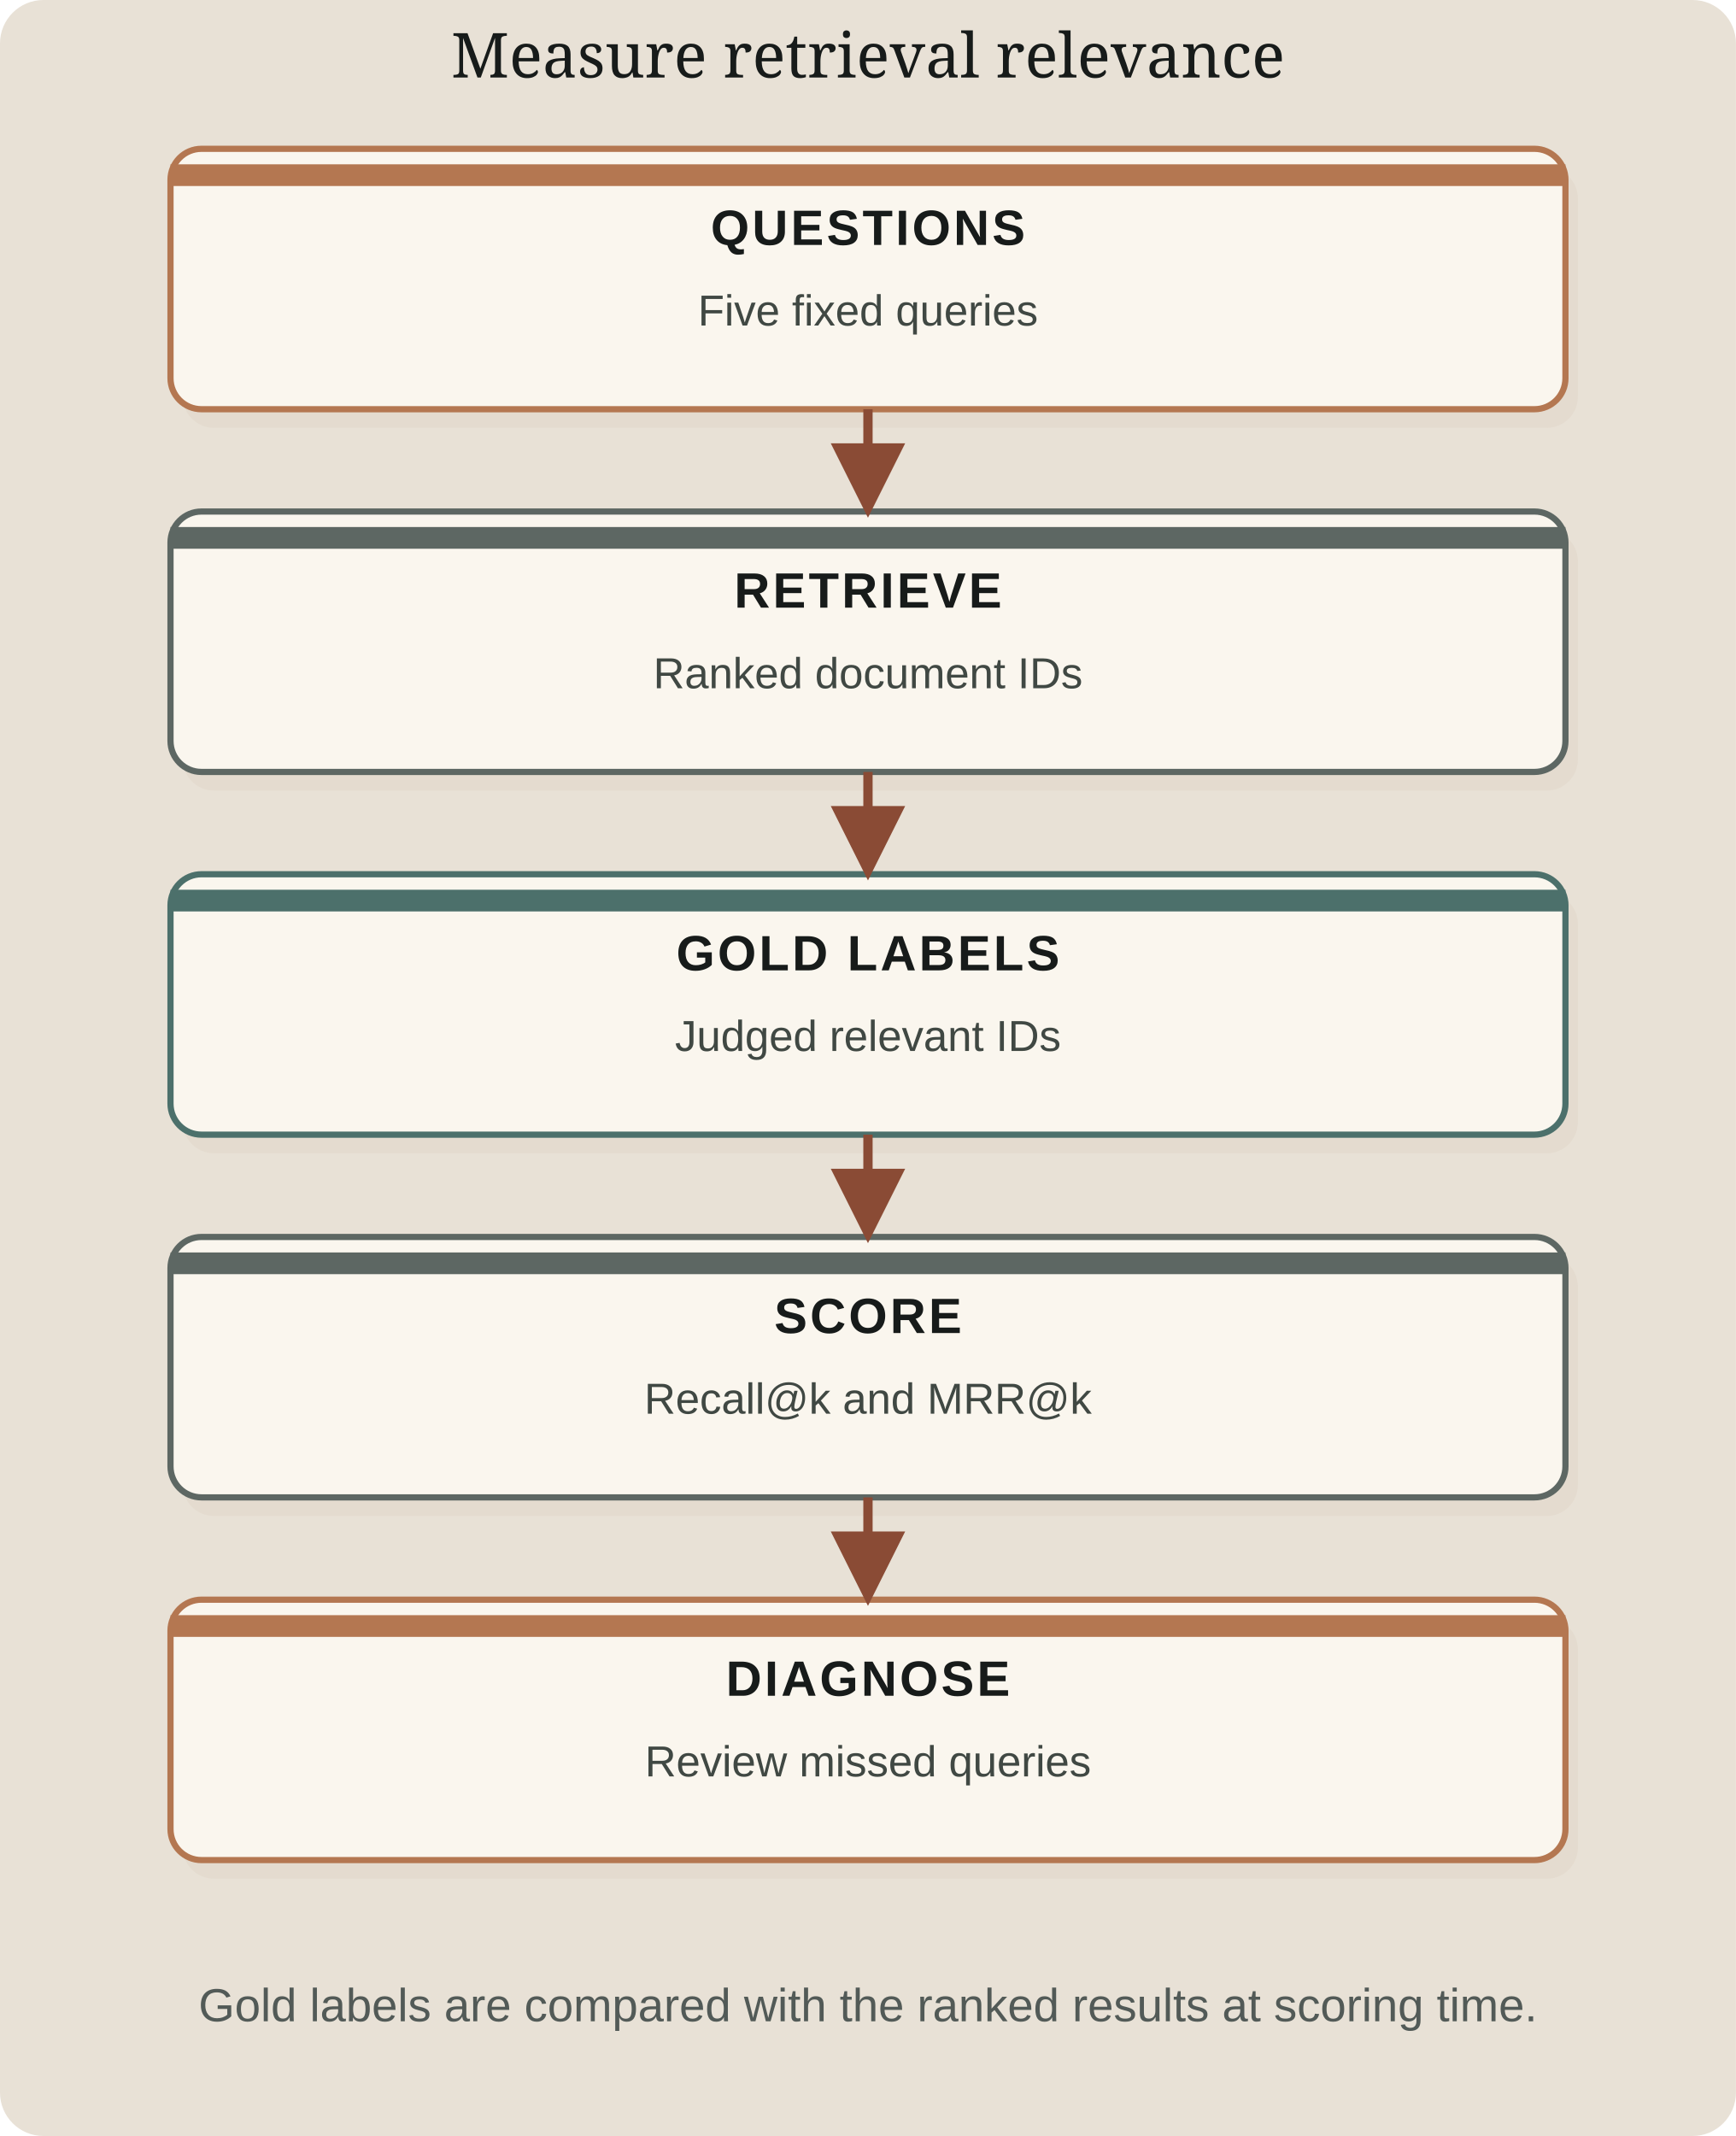
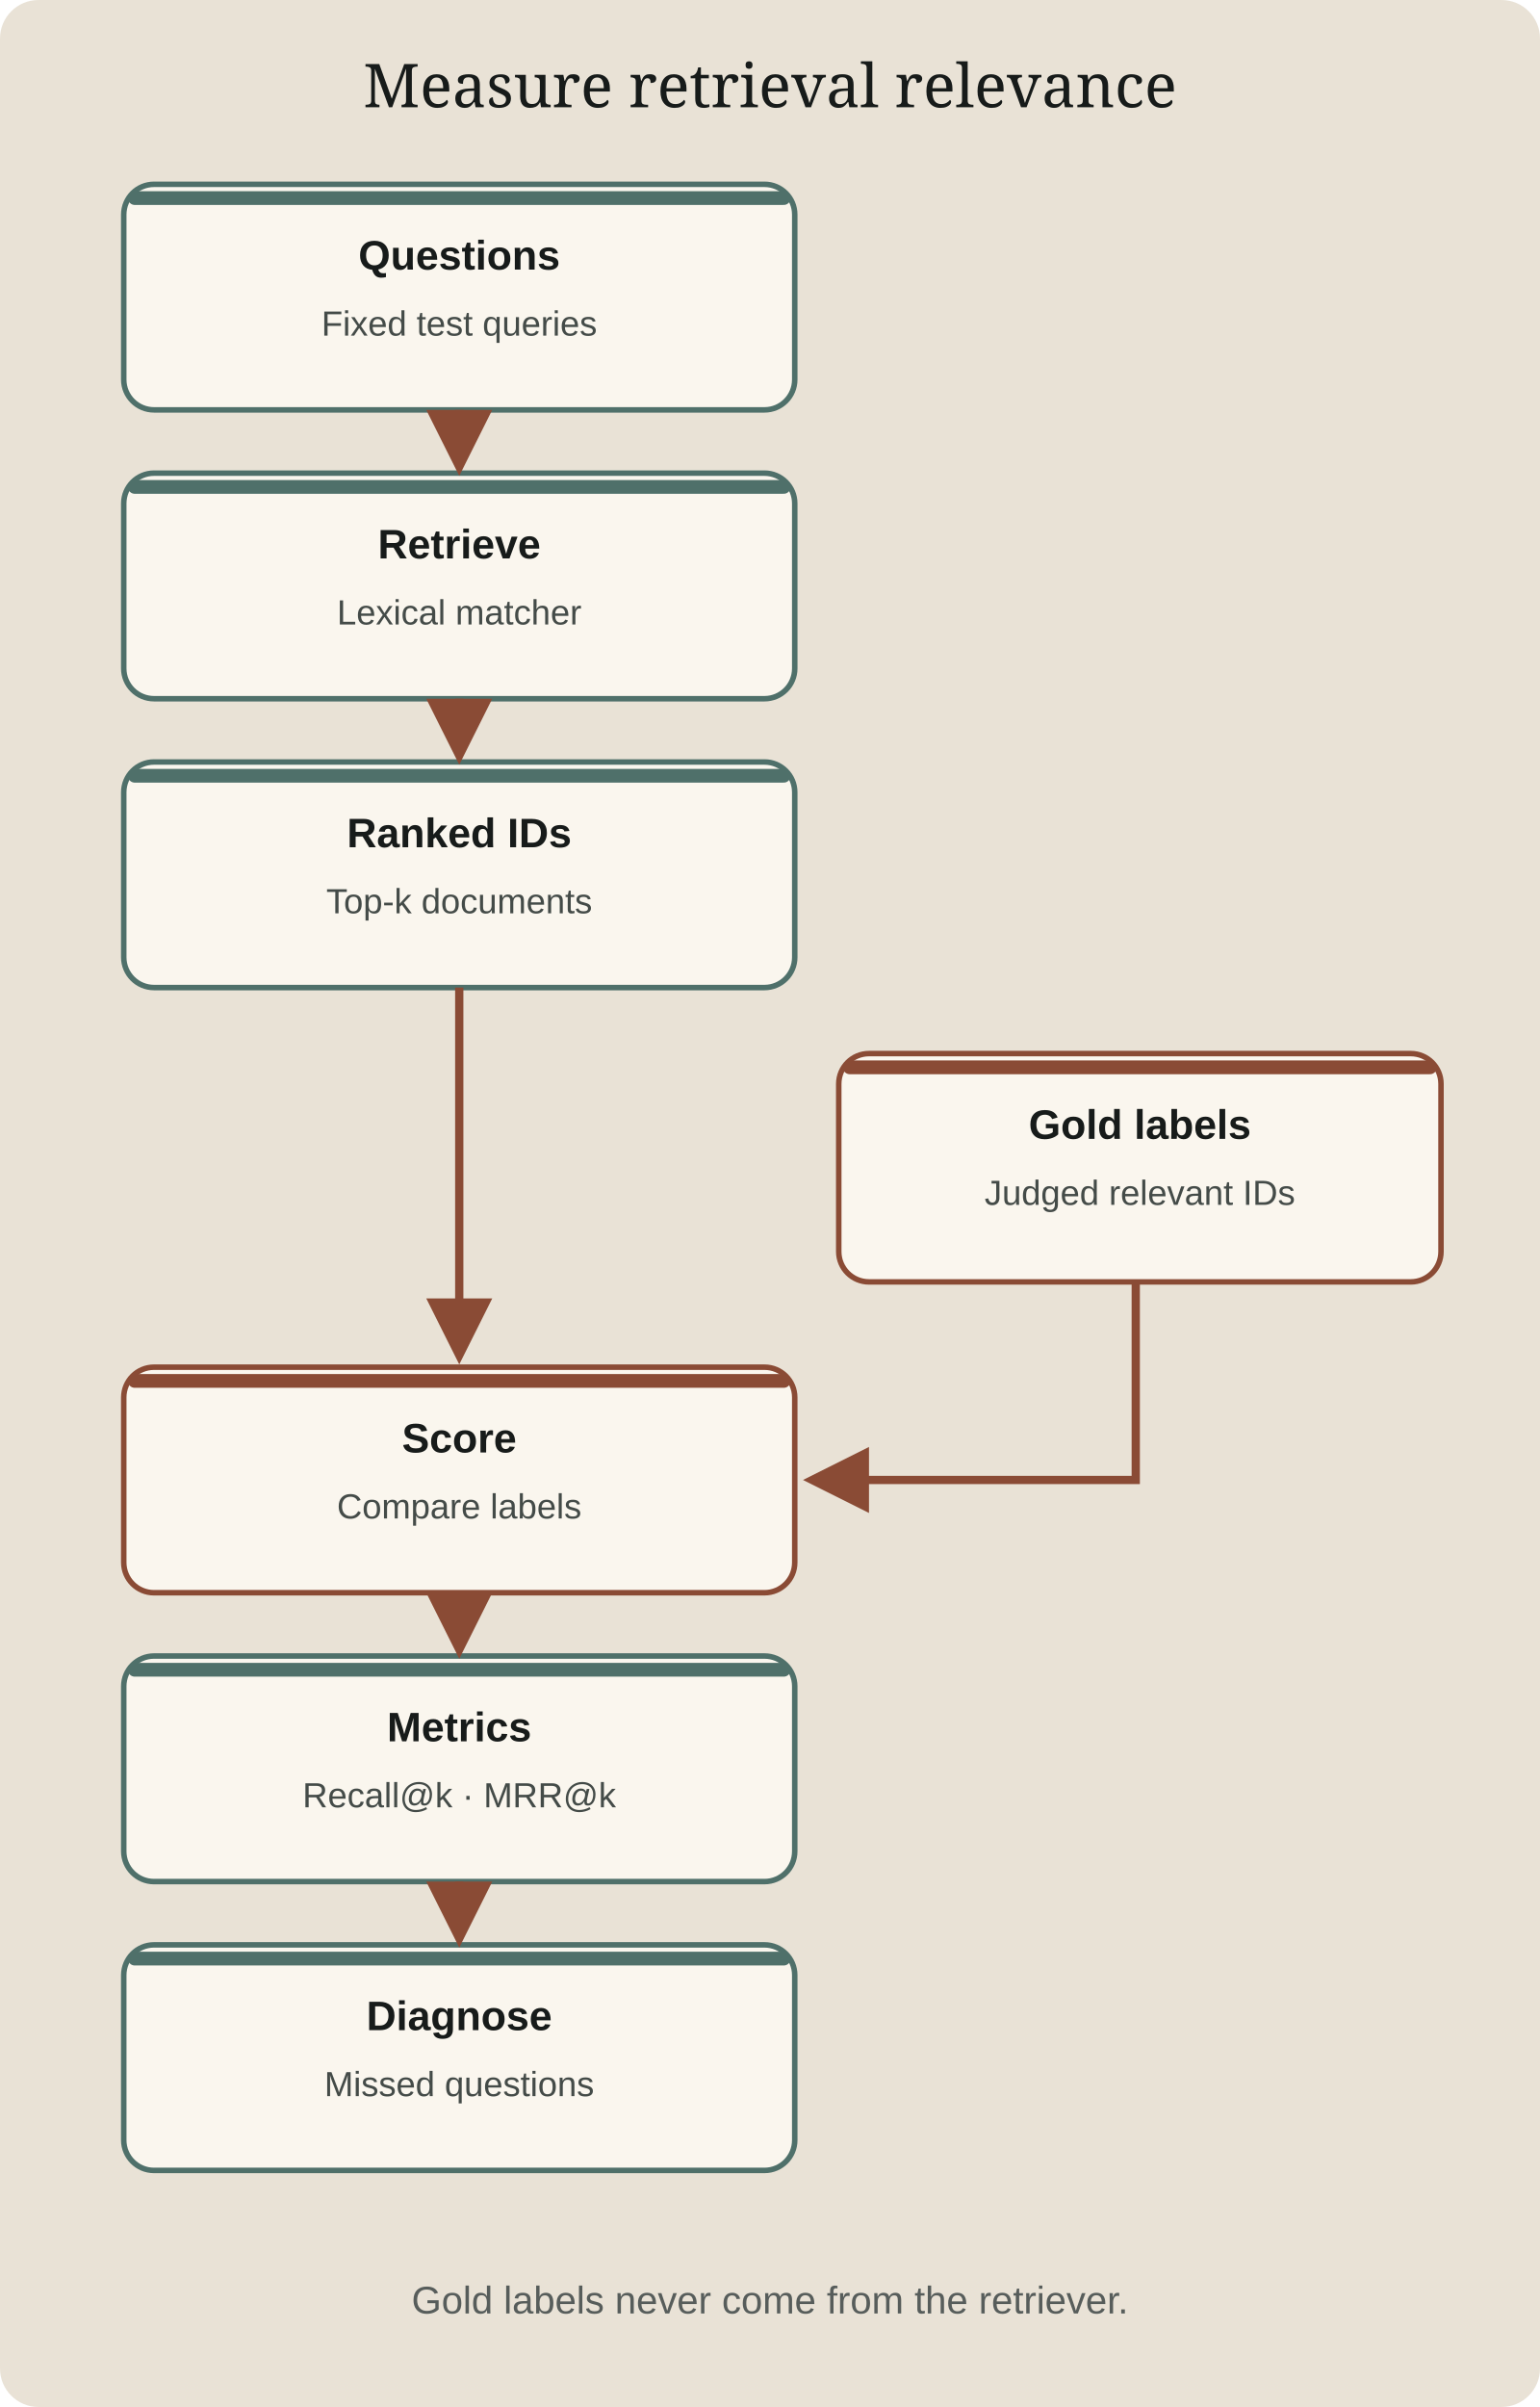
- <svg xmlns="http://www.w3.org/2000/svg" viewBox="0 0 560 689" role="img" aria-label="RAG retrieval evaluation diagram">
+ <svg xmlns="http://www.w3.org/2000/svg" viewBox="0 0 560 875" role="img" aria-label="Mobile RAG retrieval evaluation with independent relevance labels">
  <defs>
-     <marker id="arrow" markerWidth="8" markerHeight="8" refX="6" refY="4" orient="auto">
+     <marker id="arr" markerWidth="8" markerHeight="8" refX="6" refY="4" orient="auto">
      <path d="M0 0L8 4L0 8Z" fill="#8a4b35" />
    </marker>
  </defs>
-   <rect width="560" height="689" rx="14" fill="#e8e1d6" />
-   <text x="280" y="25" text-anchor="middle" fill="#171b1a" font-family="Georgia,serif" font-size="20">Measure retrieval relevance</text>
-   <rect x="59" y="54" width="450" height="84" rx="10" fill="#d8caba" opacity=".26" />
-   <rect x="55" y="48" width="450" height="84" rx="10" fill="#faf6ee" stroke="#b47751" stroke-width="2" />
-   <path d="M55 53h450v7H55Z" fill="#b47751" />
-   <text x="280" y="79" text-anchor="middle" font-family="Arial,sans-serif" font-weight="700" font-size="16" fill="#171b1a" letter-spacing=".9">QUESTIONS</text>
-   <text x="280" y="105" text-anchor="middle" font-family="Arial,sans-serif" font-size="14" fill="#404843">Five fixed queries</text>
-   <rect x="59" y="171" width="450" height="84" rx="10" fill="#d8caba" opacity=".26" />
-   <rect x="55" y="165" width="450" height="84" rx="10" fill="#faf6ee" stroke="#5d6763" stroke-width="2" />
-   <path d="M55 170h450v7H55Z" fill="#5d6763" />
-   <text x="280" y="196" text-anchor="middle" font-family="Arial,sans-serif" font-weight="700" font-size="16" fill="#171b1a" letter-spacing=".9">RETRIEVE</text>
-   <text x="280" y="222" text-anchor="middle" font-family="Arial,sans-serif" font-size="14" fill="#404843">Ranked document IDs</text>
-   <rect x="59" y="288" width="450" height="84" rx="10" fill="#d8caba" opacity=".26" />
-   <rect x="55" y="282" width="450" height="84" rx="10" fill="#faf6ee" stroke="#4c706b" stroke-width="2" />
-   <path d="M55 287h450v7H55Z" fill="#4c706b" />
-   <text x="280" y="313" text-anchor="middle" font-family="Arial,sans-serif" font-weight="700" font-size="16" fill="#171b1a" letter-spacing=".9">GOLD LABELS</text>
-   <text x="280" y="339" text-anchor="middle" font-family="Arial,sans-serif" font-size="14" fill="#404843">Judged relevant IDs</text>
-   <rect x="59" y="405" width="450" height="84" rx="10" fill="#d8caba" opacity=".26" />
-   <rect x="55" y="399" width="450" height="84" rx="10" fill="#faf6ee" stroke="#5d6763" stroke-width="2" />
-   <path d="M55 404h450v7H55Z" fill="#5d6763" />
-   <text x="280" y="430" text-anchor="middle" font-family="Arial,sans-serif" font-weight="700" font-size="16" fill="#171b1a" letter-spacing=".9">SCORE</text>
-   <text x="280" y="456" text-anchor="middle" font-family="Arial,sans-serif" font-size="14" fill="#404843">Recall@k and MRR@k</text>
-   <rect x="59" y="522" width="450" height="84" rx="10" fill="#d8caba" opacity=".26" />
-   <rect x="55" y="516" width="450" height="84" rx="10" fill="#faf6ee" stroke="#b47751" stroke-width="2" />
-   <path d="M55 521h450v7H55Z" fill="#b47751" />
-   <text x="280" y="547" text-anchor="middle" font-family="Arial,sans-serif" font-weight="700" font-size="16" fill="#171b1a" letter-spacing=".9">DIAGNOSE</text>
-   <text x="280" y="573" text-anchor="middle" font-family="Arial,sans-serif" font-size="14" fill="#404843">Review missed queries</text>
-   <path d="M280 132v29" stroke="#8a4b35" stroke-width="3" fill="none" marker-end="url(#arrow)" />
-   <path d="M280 249v29" stroke="#8a4b35" stroke-width="3" fill="none" marker-end="url(#arrow)" />
-   <path d="M280 366v29" stroke="#8a4b35" stroke-width="3" fill="none" marker-end="url(#arrow)" />
-   <path d="M280 483v29" stroke="#8a4b35" stroke-width="3" fill="none" marker-end="url(#arrow)" />
-   <text x="280" y="652" fill="#525a57" font-size="15" text-anchor="middle" font-family="Arial,sans-serif">Gold labels are compared with the ranked results at scoring time.</text>
+   <rect width="560" height="875" rx="14" fill="#e9e2d6" />
+   <text x="280" y="39" font-size="22" font-family="Georgia,serif" text-anchor="middle" fill="#171b1a">Measure retrieval relevance</text>
+   <rect x="45" y="67" width="244" height="82" rx="11" fill="#faf6ee" stroke="#4f706a" stroke-width="2" />
+   <path d="M49 72h236" stroke="#4f706a" stroke-width="5" stroke-linecap="round" />
+   <text x="167" y="98" font-size="15" font-family="Arial,sans-serif" font-weight="700" fill="#171b1a" text-anchor="middle">Questions</text>
+   <text x="167" y="122" font-size="12.7" font-family="Arial,sans-serif" fill="#444b48" text-anchor="middle">Fixed test queries</text>
+   <rect x="45" y="172" width="244" height="82" rx="11" fill="#faf6ee" stroke="#4f706a" stroke-width="2" />
+   <path d="M49 177h236" stroke="#4f706a" stroke-width="5" stroke-linecap="round" />
+   <text x="167" y="203" font-size="15" font-family="Arial,sans-serif" font-weight="700" fill="#171b1a" text-anchor="middle">Retrieve</text>
+   <text x="167" y="227" font-size="12.7" font-family="Arial,sans-serif" fill="#444b48" text-anchor="middle">Lexical matcher</text>
+   <rect x="45" y="277" width="244" height="82" rx="11" fill="#faf6ee" stroke="#4f706a" stroke-width="2" />
+   <path d="M49 282h236" stroke="#4f706a" stroke-width="5" stroke-linecap="round" />
+   <text x="167" y="308" font-size="15" font-family="Arial,sans-serif" font-weight="700" fill="#171b1a" text-anchor="middle">Ranked IDs</text>
+   <text x="167" y="332" font-size="12.7" font-family="Arial,sans-serif" fill="#444b48" text-anchor="middle">Top-k documents</text>
+   <rect x="45" y="497" width="244" height="82" rx="11" fill="#faf6ee" stroke="#8a4b35" stroke-width="2" />
+   <path d="M49 502h236" stroke="#8a4b35" stroke-width="5" stroke-linecap="round" />
+   <text x="167" y="528" font-size="15" font-family="Arial,sans-serif" font-weight="700" fill="#171b1a" text-anchor="middle">Score</text>
+   <text x="167" y="552" font-size="12.7" font-family="Arial,sans-serif" fill="#444b48" text-anchor="middle">Compare labels</text>
+   <rect x="45" y="602" width="244" height="82" rx="11" fill="#faf6ee" stroke="#4f706a" stroke-width="2" />
+   <path d="M49 607h236" stroke="#4f706a" stroke-width="5" stroke-linecap="round" />
+   <text x="167" y="633" font-size="15" font-family="Arial,sans-serif" font-weight="700" fill="#171b1a" text-anchor="middle">Metrics</text>
+   <text x="167" y="657" font-size="12.7" font-family="Arial,sans-serif" fill="#444b48" text-anchor="middle">Recall@k · MRR@k</text>
+   <rect x="45" y="707" width="244" height="82" rx="11" fill="#faf6ee" stroke="#4f706a" stroke-width="2" />
+   <path d="M49 712h236" stroke="#4f706a" stroke-width="5" stroke-linecap="round" />
+   <text x="167" y="738" font-size="15" font-family="Arial,sans-serif" font-weight="700" fill="#171b1a" text-anchor="middle">Diagnose</text>
+   <text x="167" y="762" font-size="12.7" font-family="Arial,sans-serif" fill="#444b48" text-anchor="middle">Missed questions</text>
+   <path d="M167 149v18" stroke="#8a4b35" stroke-width="3" fill="none" marker-end="url(#arr)" />
+   <path d="M167 254v18" stroke="#8a4b35" stroke-width="3" fill="none" marker-end="url(#arr)" />
+   <path d="M167 579v18" stroke="#8a4b35" stroke-width="3" fill="none" marker-end="url(#arr)" />
+   <path d="M167 684v18" stroke="#8a4b35" stroke-width="3" fill="none" marker-end="url(#arr)" />
+   <path d="M167 359v131" stroke="#8a4b35" stroke-width="3" fill="none" marker-end="url(#arr)" />
+   <rect x="305" y="383" width="219" height="83" rx="11" fill="#faf6ee" stroke="#8a4b35" stroke-width="2" />
+   <path d="M309 388h211" stroke="#8a4b35" stroke-width="5" stroke-linecap="round" />
+   <text x="414.5" y="414" font-size="15" font-family="Arial,sans-serif" font-weight="700" fill="#171b1a" text-anchor="middle">Gold labels</text>
+   <text x="414.5" y="438" font-size="12.7" font-family="Arial,sans-serif" fill="#444b48" text-anchor="middle">Judged relevant IDs</text>
+   <path d="M413 466v72H298" stroke="#8a4b35" stroke-width="3" fill="none" marker-end="url(#arr)" />
+   <text x="280" y="841" font-size="14" font-family="Arial,sans-serif" fill="#575d5b" text-anchor="middle">Gold labels never come from the retriever.</text>
</svg>
